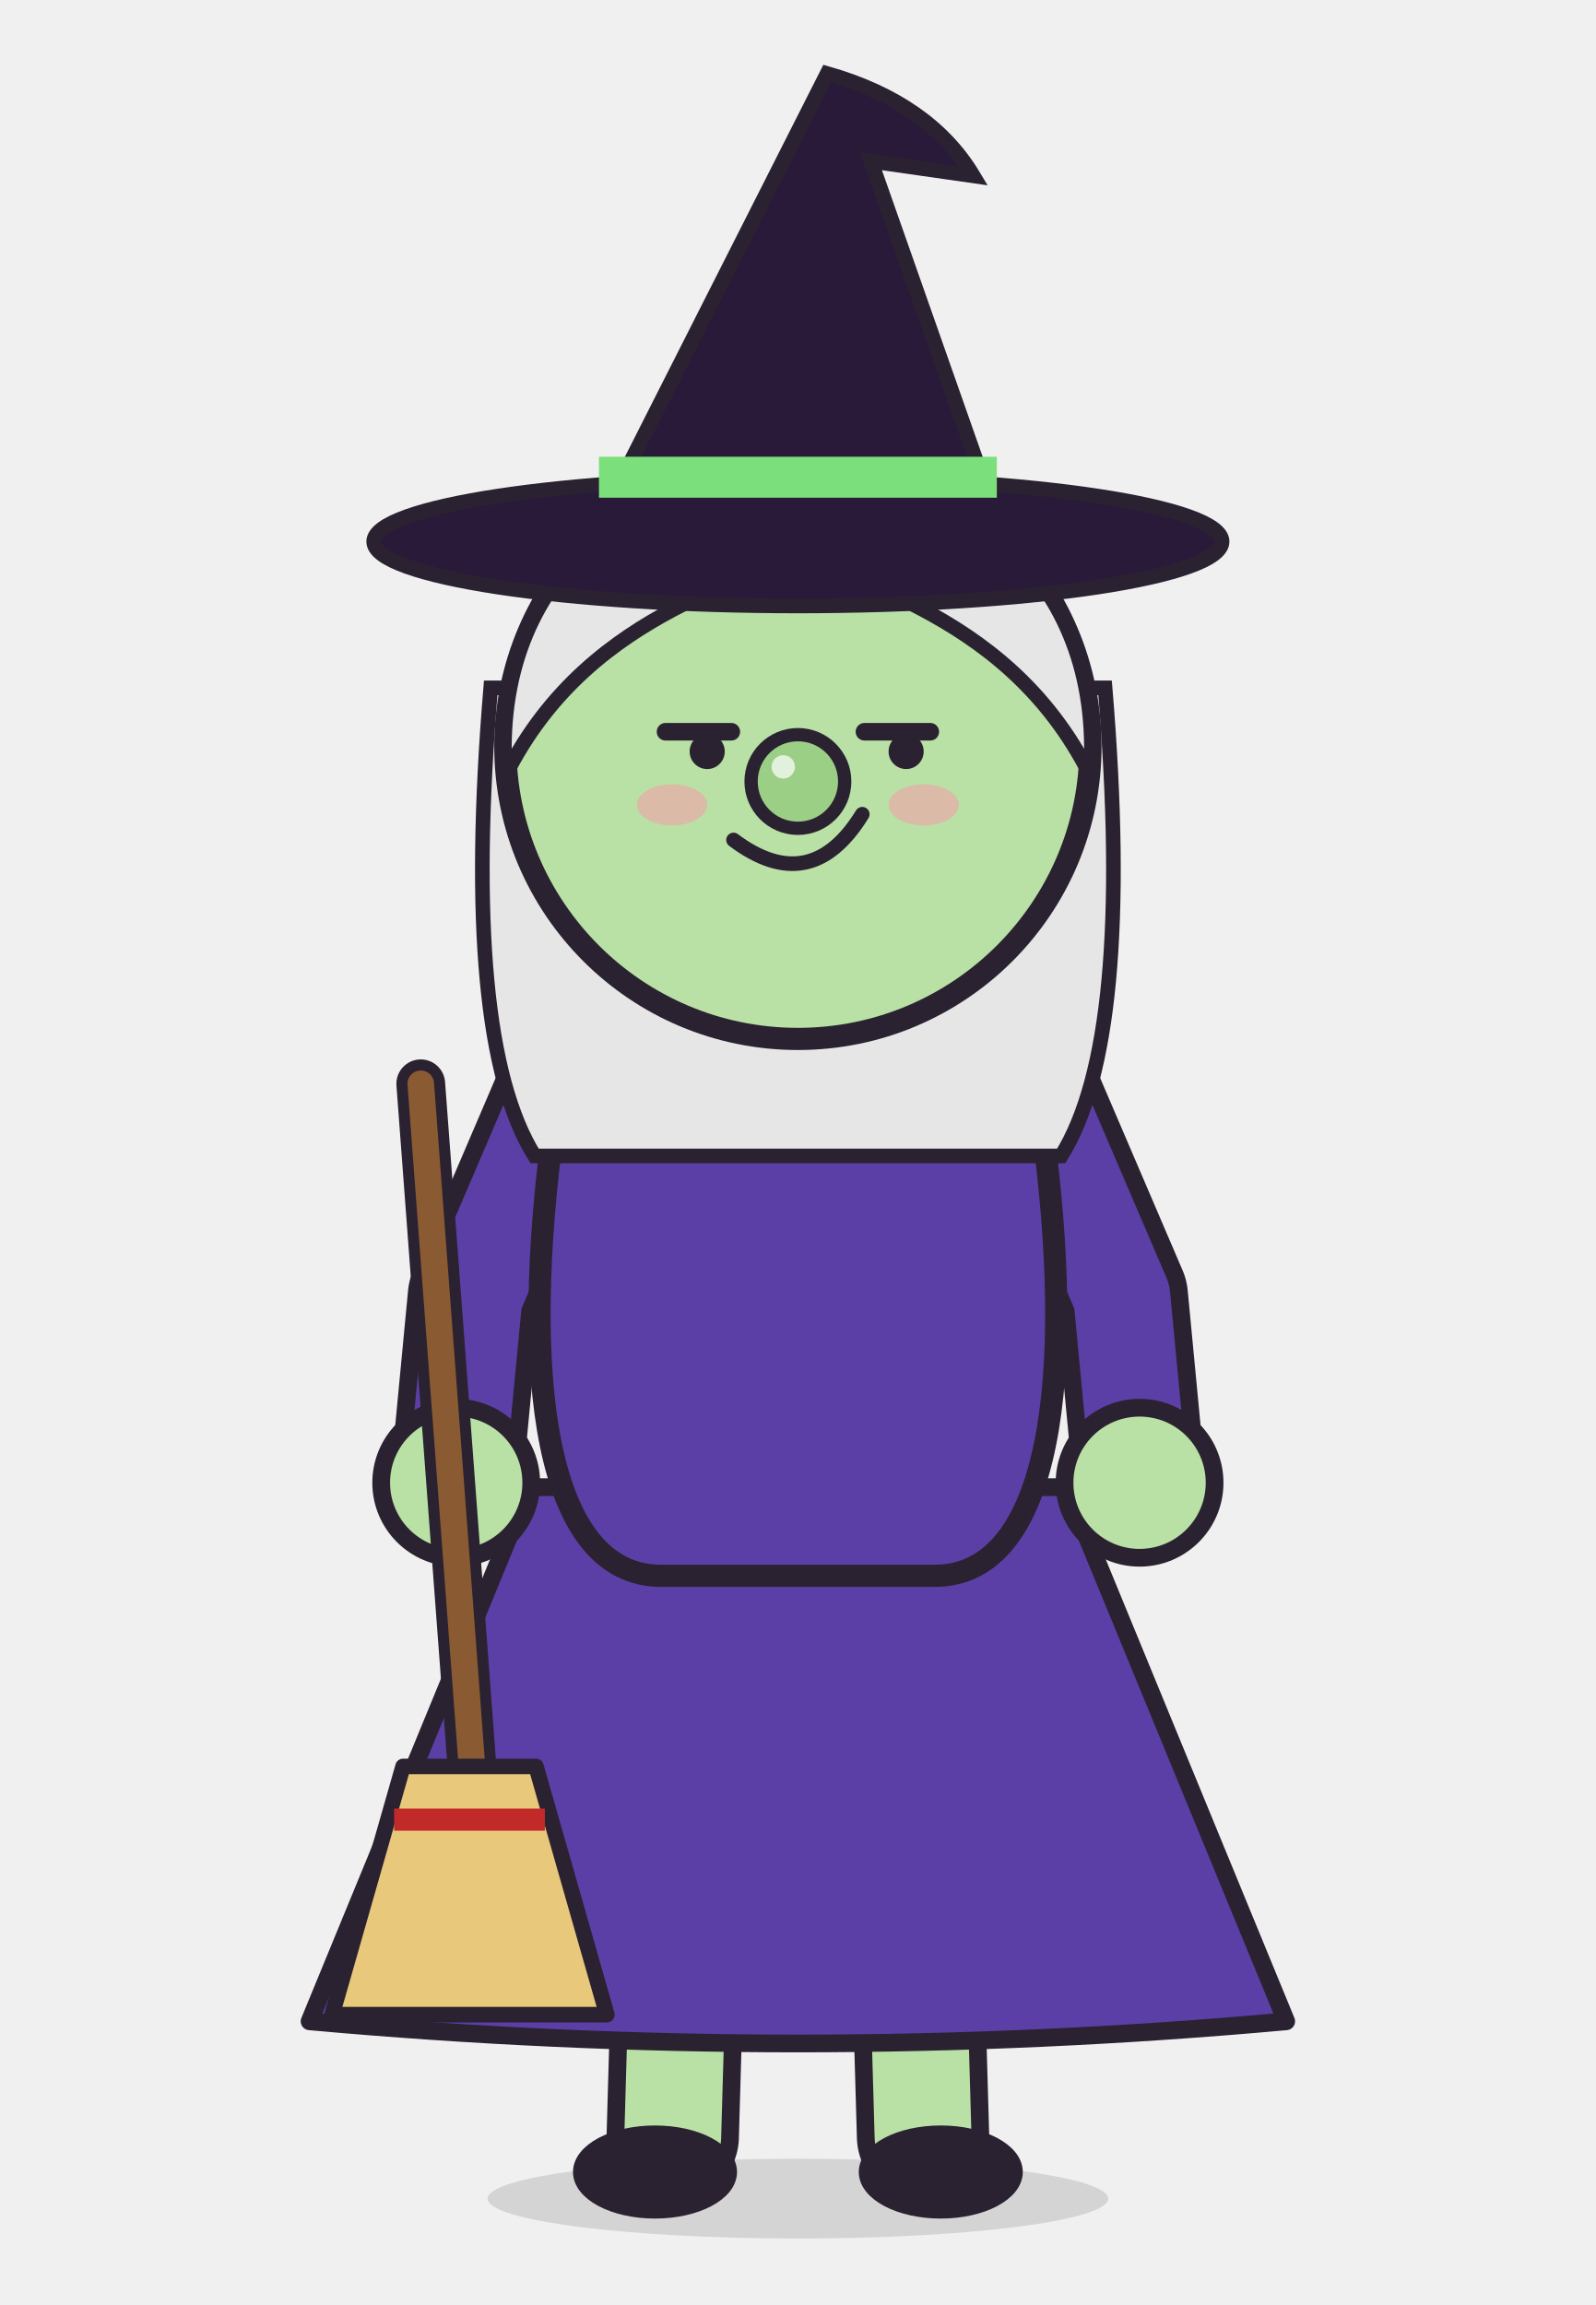
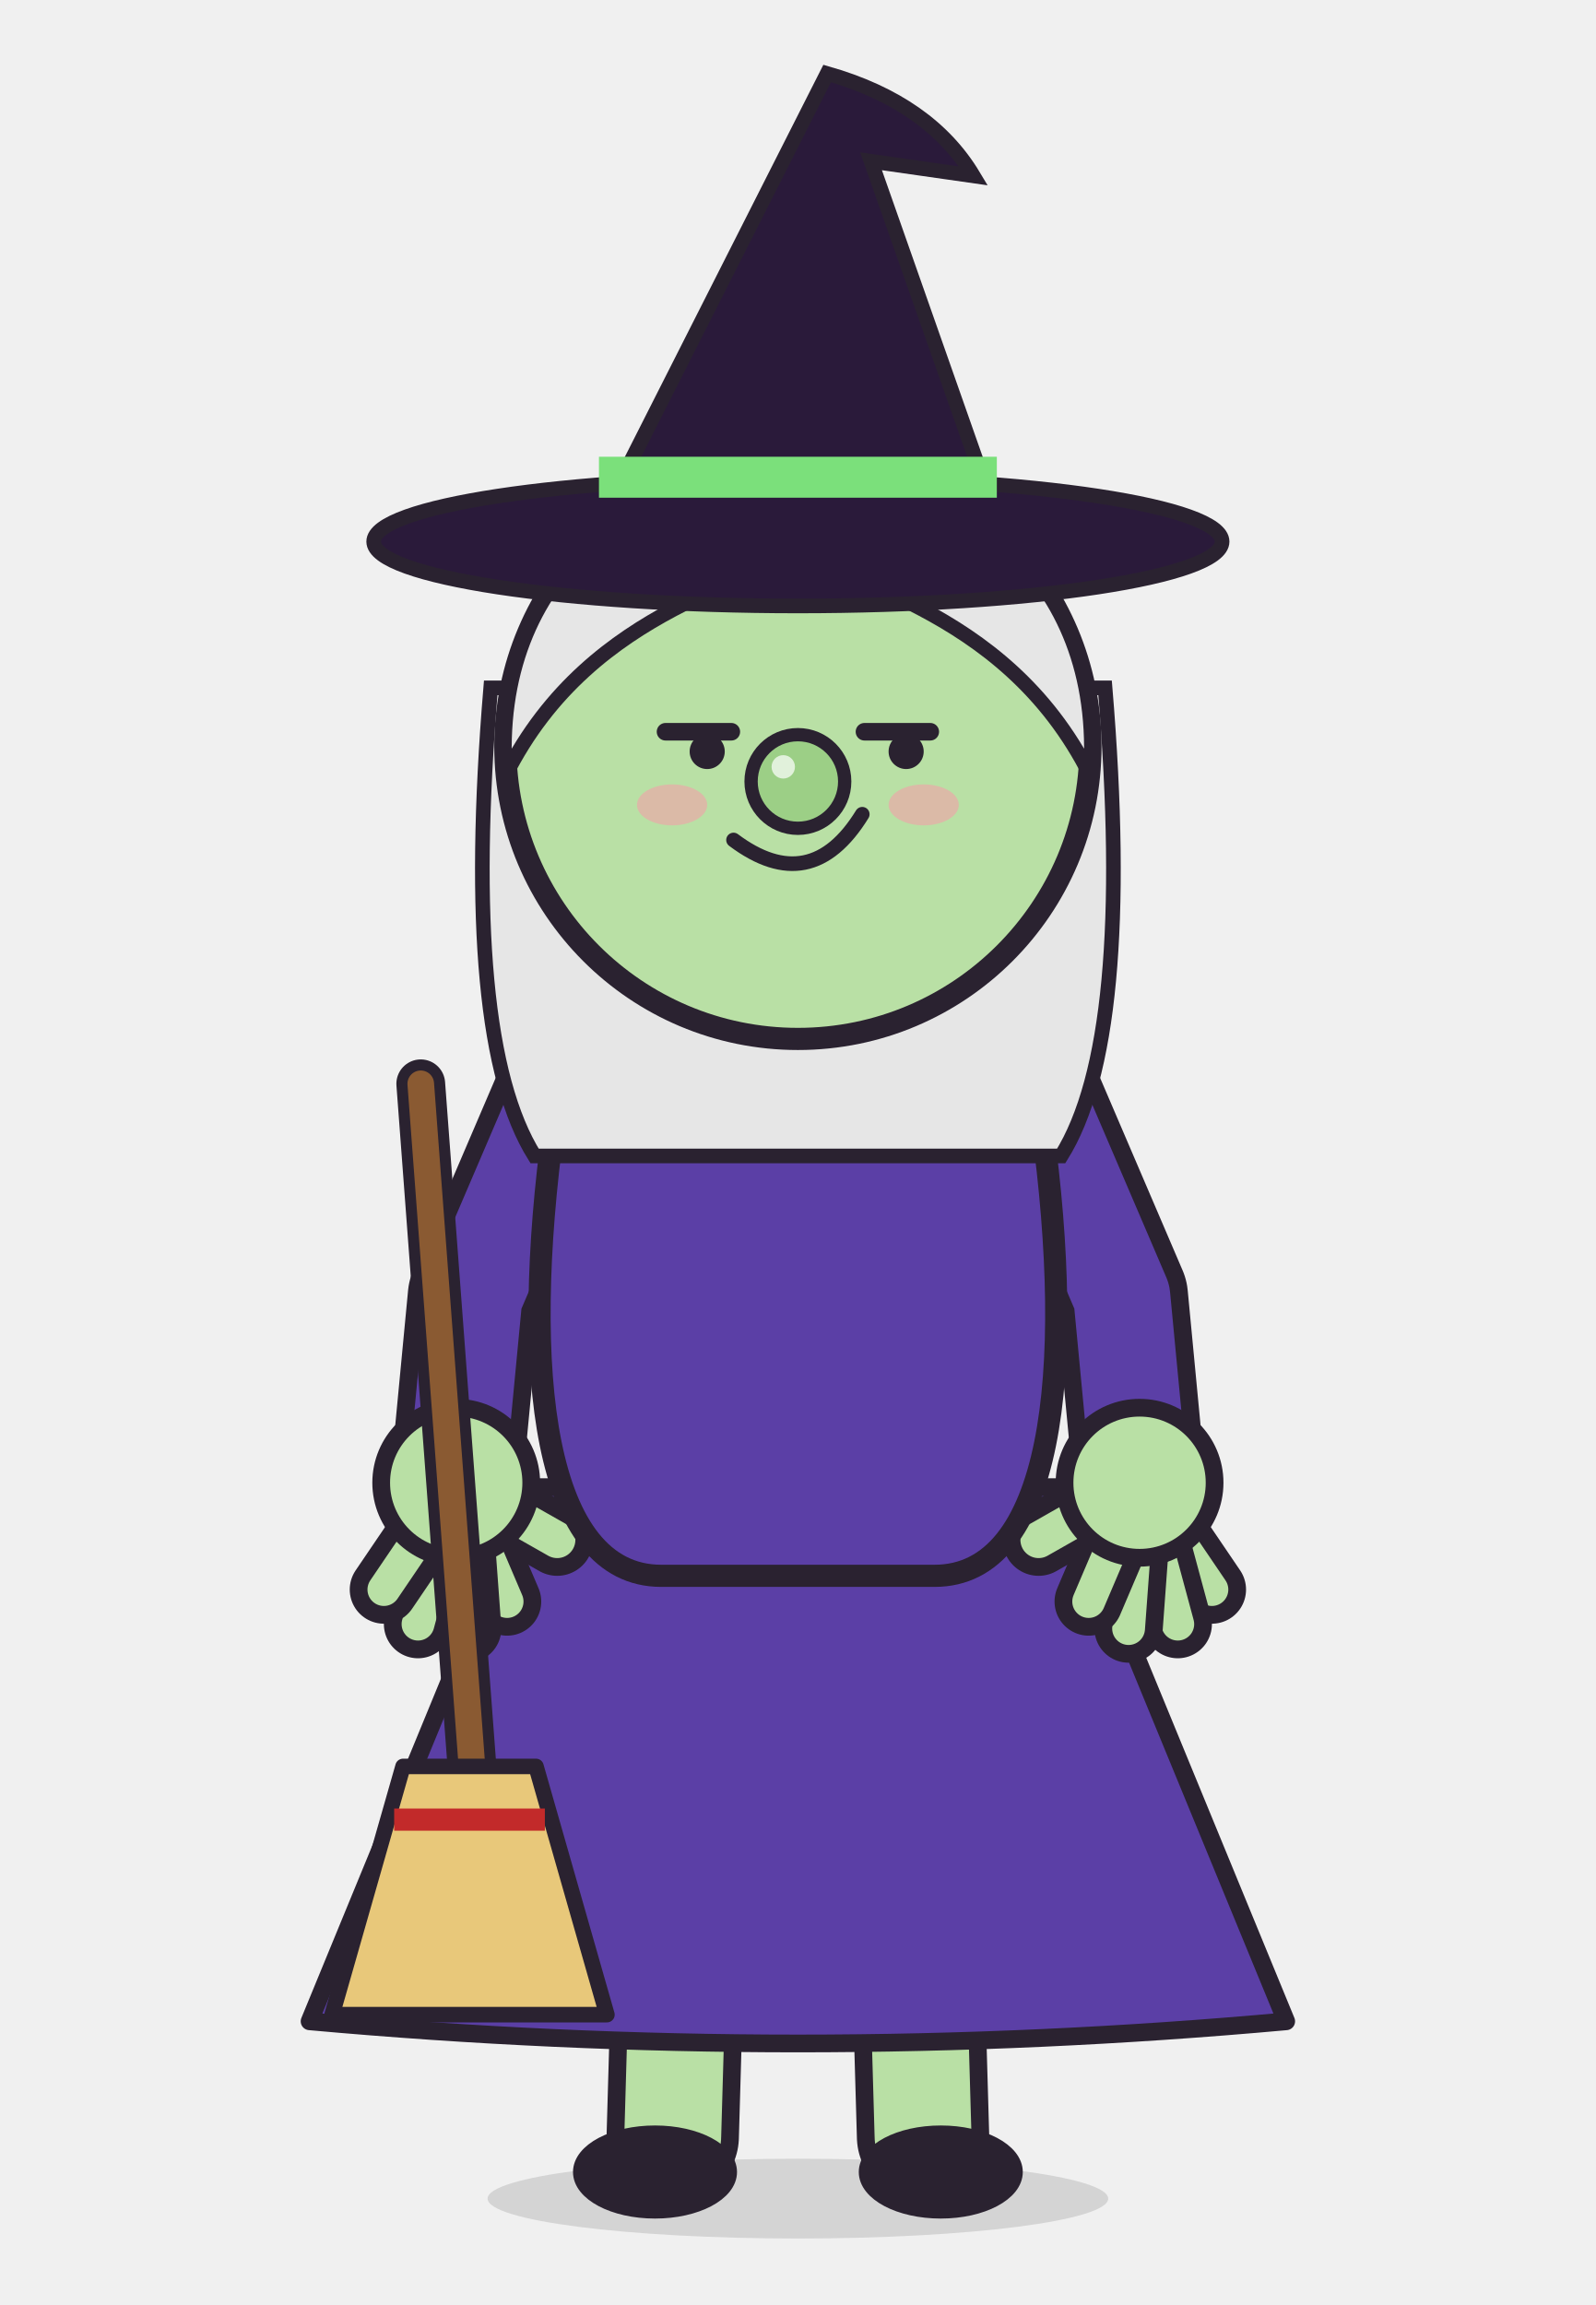
<svg xmlns="http://www.w3.org/2000/svg" viewBox="0 0 360 520" width="360" height="520">
  <ellipse cx="180" cy="496" rx="70" ry="9" fill="#000" opacity="0.12" />
  <path d="M155.765 343.5 L151.765 482 M204.235 343.5 L208.235 482" stroke="#2a2230" stroke-width="29.85" stroke-linecap="round" stroke-linejoin="round" fill="none" />
  <path d="M155.765 343.5 L151.765 482 M204.235 343.5 L208.235 482" stroke="#b9e0a5" stroke-width="21.85" stroke-linecap="round" stroke-linejoin="round" fill="none" />
  <ellipse cx="147.765" cy="490" rx="17" ry="9" fill="#2a2230" stroke="#2a2230" stroke-width="3" />
  <ellipse cx="212.235" cy="490" rx="17" ry="9" fill="#2a2230" stroke="#2a2230" stroke-width="3" />
  <path d="M119.412 335.5 L69.84 456 Q180 466 290.16 456 L240.588 335.5 z" fill="#5b3fa6" stroke="#2a2230" stroke-width="4" stroke-linejoin="round" />
  <path d="M130.92 236.5 L106.92 292.5 L102.92 334.5" stroke="#2a2230" stroke-width="29.85" stroke-linecap="round" stroke-linejoin="round" fill="none" />
  <path d="M130.92 236.5 L106.92 292.5 L102.92 334.5" stroke="#5b3fa6" stroke-width="21.85" stroke-linecap="round" stroke-linejoin="round" fill="none" />
  <path d="M229.08 236.5 L253.08 292.5 L257.08 334.5" stroke="#2a2230" stroke-width="29.85" stroke-linecap="round" stroke-linejoin="round" fill="none" />
  <path d="M229.08 236.5 L253.08 292.5 L257.08 334.5" stroke="#5b3fa6" stroke-width="21.85" stroke-linecap="round" stroke-linejoin="round" fill="none" />
+   <path d="M106.3 342.3 L114.4 361.3" stroke="#2a2230" stroke-width="15.4" stroke-linecap="round" />
+   <path d="M106.3 342.3 L114.4 361.3" stroke="#b9e0a5" stroke-width="7.4" stroke-linecap="round" />
+   <path d="M103.6 342.9 L105.4 367.4" stroke="#2a2230" stroke-width="15.4" stroke-linecap="round" />
+   <path d="M103.6 342.9 L105.4 367.4" stroke="#b9e0a5" stroke-width="7.4" stroke-linecap="round" />
+   <path d="M100.7 342.7 L94.3 366.4" stroke="#2a2230" stroke-width="15.4" stroke-linecap="round" />
+   <path d="M100.7 342.7 L94.3 366.4" stroke="#b9e0a5" stroke-width="7.4" stroke-linecap="round" />
+   <path d="M98.2 341.5 L86.6 358.6" stroke="#2a2230" stroke-width="15.4" stroke-linecap="round" />
+   <path d="M98.2 341.5 L86.6 358.6" stroke="#b9e0a5" stroke-width="7.4" stroke-linecap="round" />
+   <path d="M108.8 337.8 L125.7 347.4" stroke="#2a2230" stroke-width="16.2" stroke-linecap="round" />
+   <path d="M108.8 337.8 L125.7 347.4" stroke="#b9e0a5" stroke-width="8.2" stroke-linecap="round" />
  <circle cx="102.92" cy="334.5" r="16.925" fill="#b9e0a5" stroke="#2a2230" stroke-width="4" />
+   <path d="M261.8 341.5 L273.4 358.6" stroke="#2a2230" stroke-width="15.4" stroke-linecap="round" />
+   <path d="M261.8 341.5 L273.4 358.6" stroke="#b9e0a5" stroke-width="7.4" stroke-linecap="round" />
+   <path d="M259.3 342.7 L265.7 366.4" stroke="#2a2230" stroke-width="15.4" stroke-linecap="round" />
+   <path d="M259.3 342.7 L265.7 366.4" stroke="#b9e0a5" stroke-width="7.4" stroke-linecap="round" />
+   <path d="M256.4 342.9 L254.6 367.4" stroke="#2a2230" stroke-width="15.4" stroke-linecap="round" />
+   <path d="M256.4 342.9 L254.6 367.4" stroke="#b9e0a5" stroke-width="7.4" stroke-linecap="round" />
+   <path d="M253.7 342.3 L245.6 361.3" stroke="#2a2230" stroke-width="15.4" stroke-linecap="round" />
+   <path d="M253.7 342.3 L245.6 361.3" stroke="#b9e0a5" stroke-width="7.4" stroke-linecap="round" />
+   <path d="M251.2 337.8 L234.3 347.4" stroke="#2a2230" stroke-width="16.2" stroke-linecap="round" />
+   <path d="M251.2 337.8 L234.3 347.4" stroke="#b9e0a5" stroke-width="8.2" stroke-linecap="round" />
  <circle cx="257.08" cy="334.5" r="16.925" fill="#b9e0a5" stroke="#2a2230" stroke-width="4" />
  <clipPath id="t122">
    <path d="M140.342 222.5 Q124.92 222.5 124.92 253.75 C117.209 310 122.717 355.5 149.155 355.5 H210.845 C237.283 355.5 242.791 310 235.08 253.75 Q235.08 222.5 219.658 222.5 z" />
  </clipPath>
  <path d="M140.342 222.5 Q124.92 222.5 124.92 253.75 C117.209 310 122.717 355.5 149.155 355.5 H210.845 C237.283 355.5 242.791 310 235.08 253.75 Q235.08 222.5 219.658 222.5 z" fill="#5b3fa6" />
  <g clip-path="url(#t122)" />
  <path d="M140.342 222.5 Q124.92 222.5 124.92 253.75 C117.209 310 122.717 355.5 149.155 355.5 H210.845 C237.283 355.5 242.791 310 235.08 253.75 Q235.08 222.5 219.658 222.5 z" fill="none" stroke="#2a2230" stroke-width="5" />
  <path d="M94.92 244.5 L106.92 404.5" stroke="#2a2230" stroke-width="11" stroke-linecap="round" />
  <path d="M94.92 244.5 L106.92 404.5" stroke="#8a5a32" stroke-width="6" stroke-linecap="round" />
  <path d="M90.92 398.5 L74.92 454.5 H136.92 L120.92 398.5 z" fill="#e8c87a" stroke="#2a2230" stroke-width="3.5" stroke-linejoin="round" />
  <path d="M88.92 410.5 h34" stroke="#c22a2a" stroke-width="5" />
  <path d="M110.7 155.18 q-6.6 79.2 9.9 105.6 h118.8 q16.5 -26.4 9.9 -105.6 z" fill="#e6e6e6" stroke="#2a2230" stroke-width="3.3" />
  <circle cx="180" cy="168.38" r="66" fill="#b9e0a5" stroke="#2a2230" stroke-width="5" />
  <path d="M114 174.98 C107.4 82.58, 252.6 82.58, 246 174.98 C226.2 135.38, 186.6 132.08, 180 122.18 C173.4 132.08, 133.8 135.38, 114 174.98 z" fill="#e6e6e6" stroke="#2a2230" stroke-width="3.3" />
  <path d="M133.8 120.86 L186.6 16.58 Q209.7 23.18 219.6 39.68 L196.5 36.38 L226.2 120.86 z" fill="#2a1a3a" stroke="#2a2230" stroke-width="3.3" />
  <ellipse cx="180" cy="122.18" rx="95.7" ry="14.52" fill="#2a1a3a" stroke="#2a2230" stroke-width="3.3" />
  <path d="M135.12 107.66 h89.76" stroke="#7be07b" stroke-width="9.24" />
  <path d="M150.135 165.08 h14.85 M195.015 165.08 h14.85" stroke="#2a2230" stroke-width="3.96" stroke-linecap="round" />
  <circle cx="159.54" cy="169.535" r="3.96" fill="#2a2230" />
  <circle cx="204.42" cy="169.535" r="3.96" fill="#2a2230" />
  <path d="M165.48 189.5 q17.424 13.068 29.04 -5.808" stroke="#2a2230" stroke-width="3.3" fill="none" stroke-linecap="round" />
  <ellipse cx="151.62" cy="181.58" rx="7.92" ry="4.62" fill="#f2a0a8" opacity="0.6" />
  <ellipse cx="208.38" cy="181.58" rx="7.92" ry="4.62" fill="#f2a0a8" opacity="0.6" />
  <circle cx="180" cy="176.3" r="10.56" fill="#9ccf86" stroke="#2a2230" stroke-width="3" />
  <circle cx="176.7" cy="173" r="2.64" fill="#fff" opacity="0.7" />
</svg>
